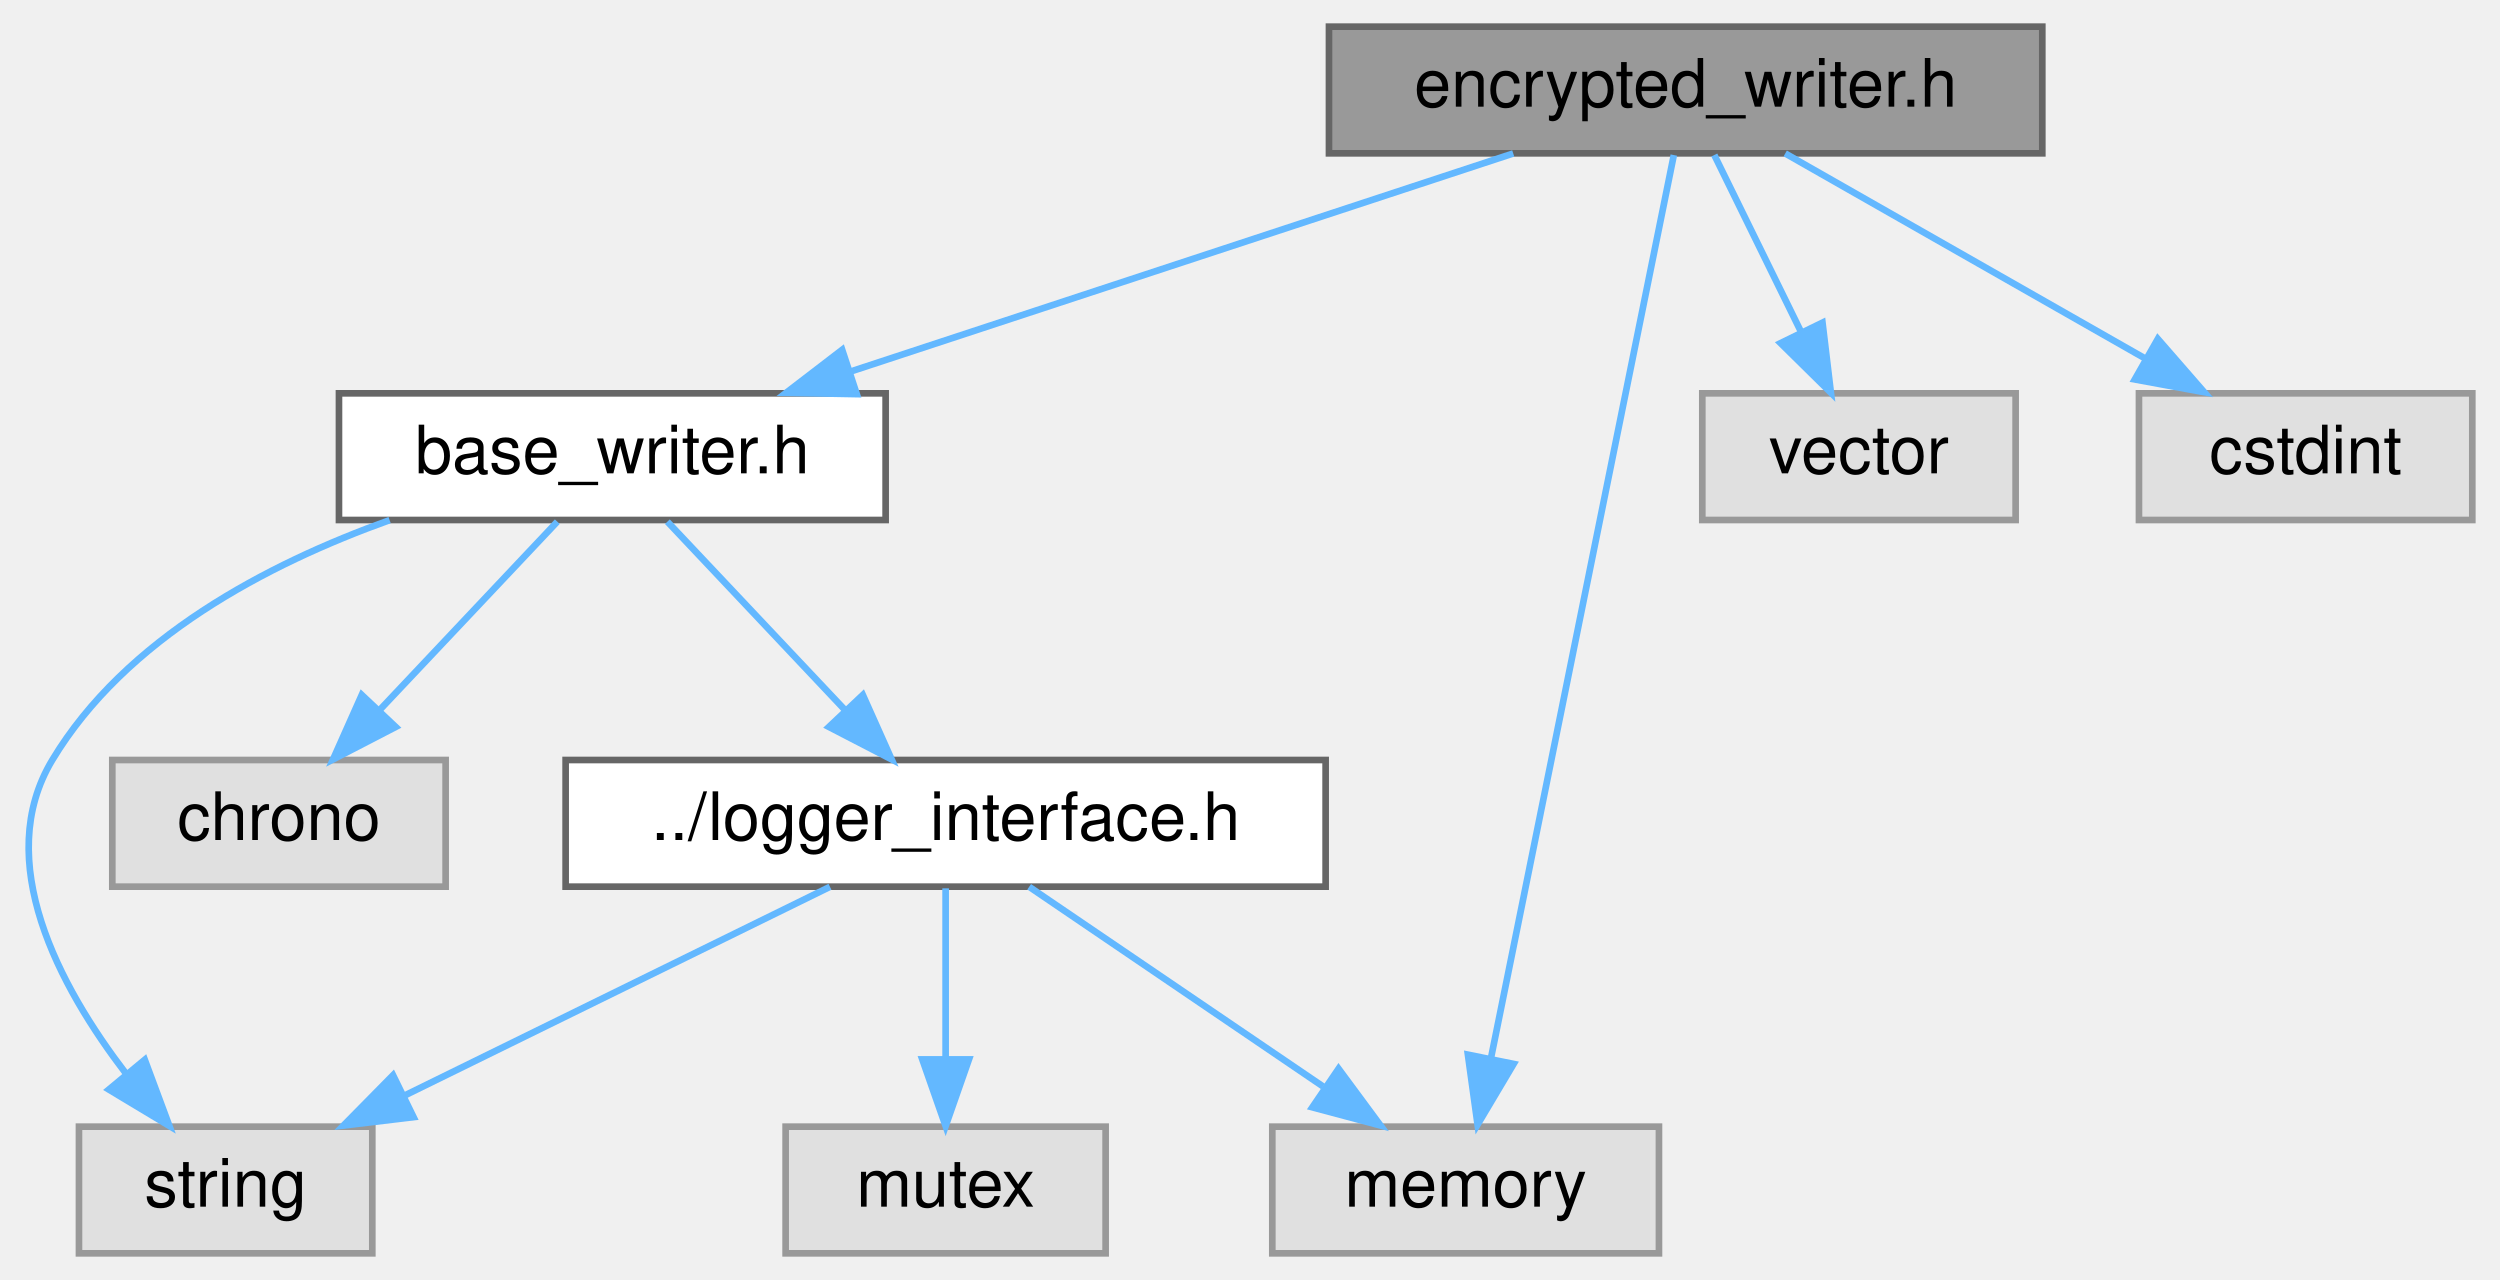
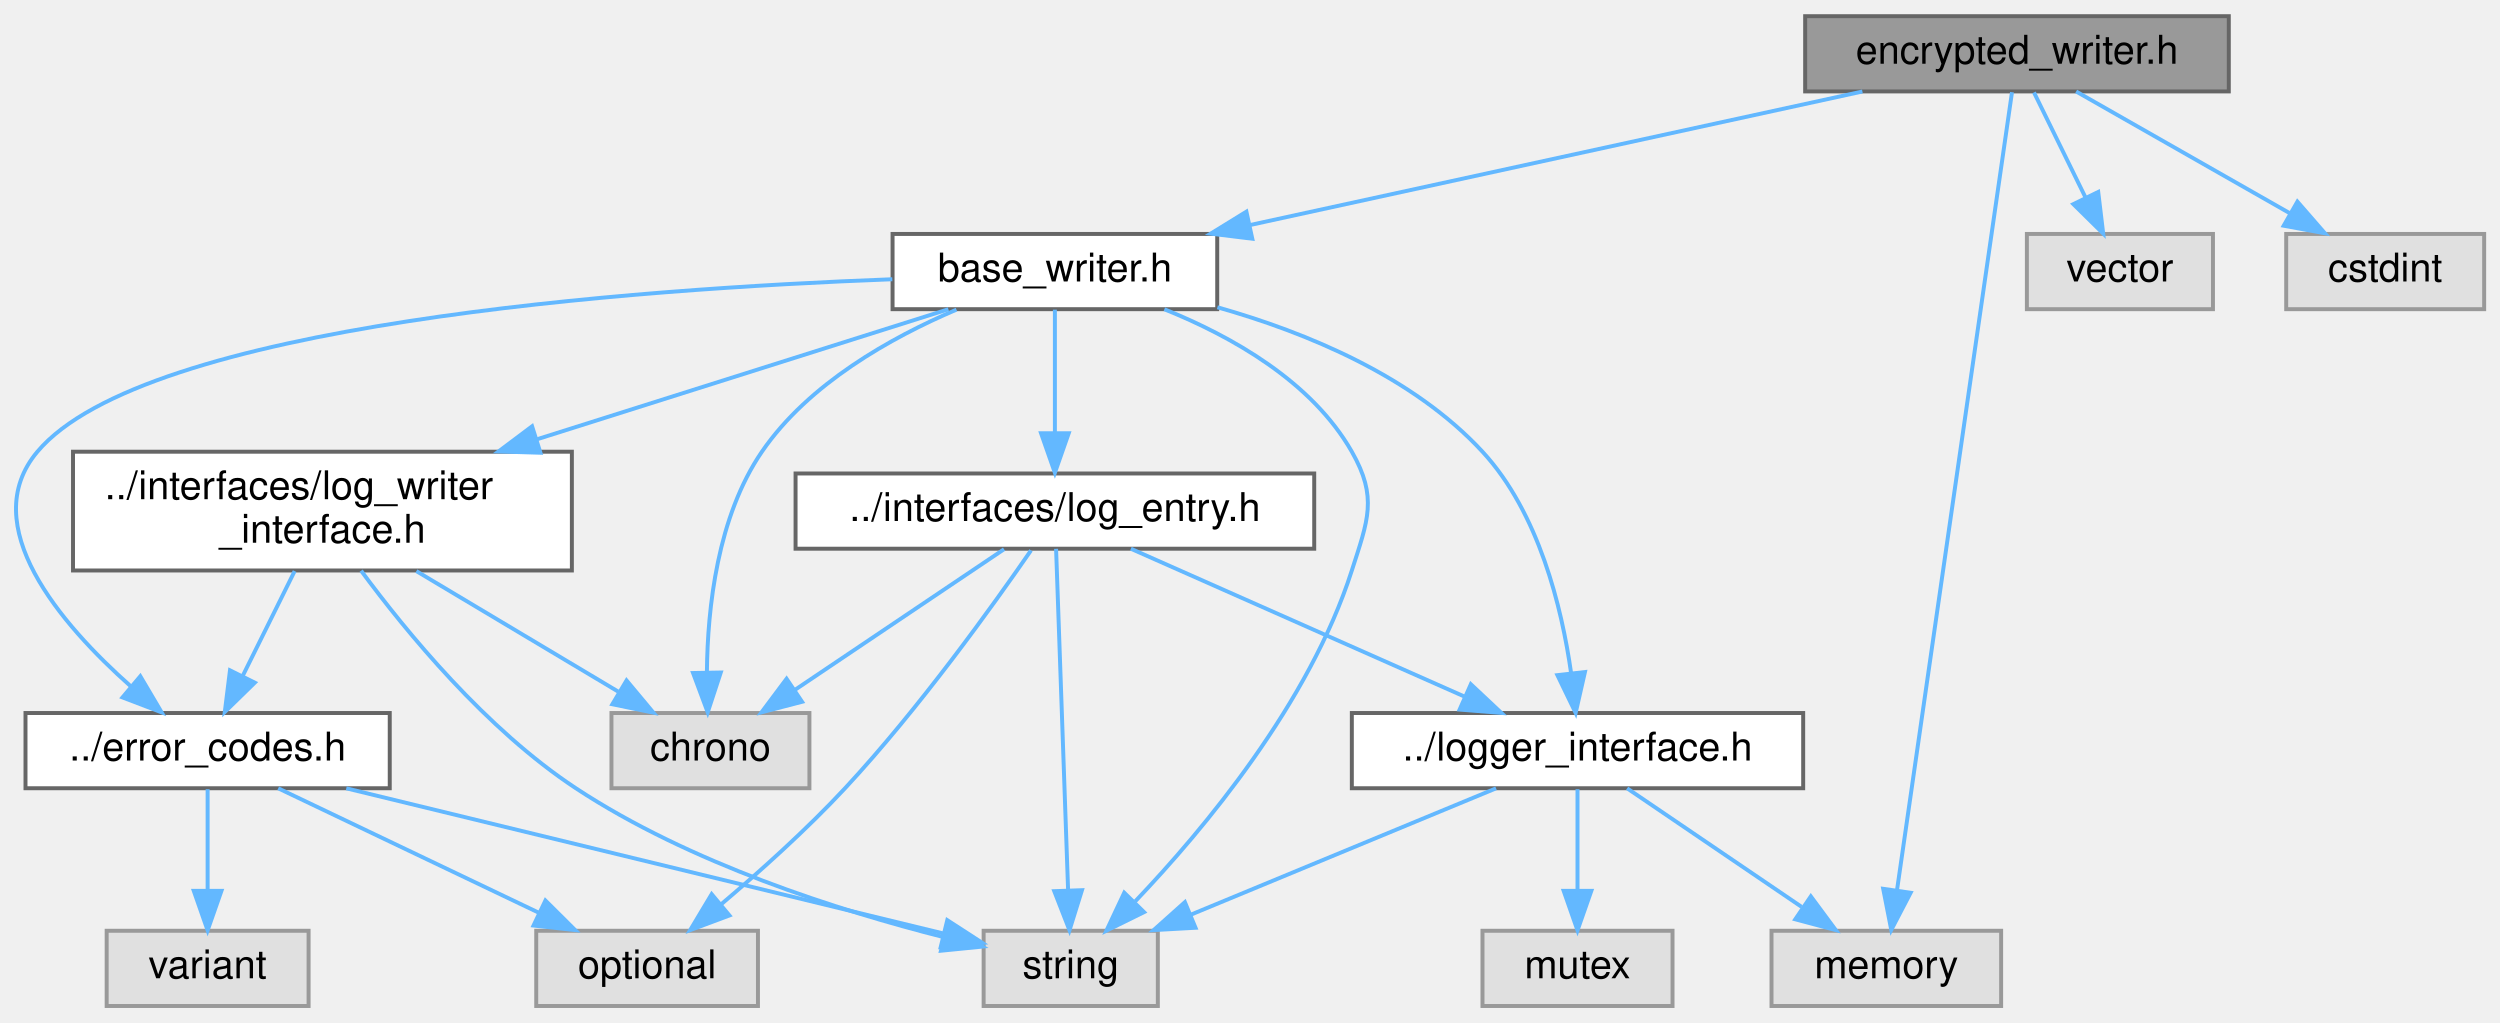
- <svg xmlns="http://www.w3.org/2000/svg" xmlns:xlink="http://www.w3.org/1999/xlink" width="375pt" height="192pt" viewBox="0.00 0.00 374.69 192.00">
-   <g id="graph0" class="graph" transform="scale(1 1) rotate(0) translate(4 188)">
+ <svg xmlns="http://www.w3.org/2000/svg" xmlns:xlink="http://www.w3.org/1999/xlink" width="631pt" height="258pt" viewBox="0.00 0.00 631.44 258.00">
+   <g id="graph0" class="graph" transform="scale(1 1) rotate(0) translate(4 254)">
    <g id="Node000001" class="node">
      <g id="a_Node000001">
        <a xlink:title=" ">
-           <polygon fill="#999999" stroke="#666666" points="302.19,-184 195.19,-184 195.19,-165 302.19,-165 302.19,-184" />
-           <text text-anchor="middle" x="248.69" y="-172" font-family="Helvetica,sans-Serif" font-size="10.00">encrypted_writer.h</text>
+           <polygon fill="#999999" stroke="#666666" points="558.94,-250 451.94,-250 451.94,-231 558.94,-231 558.94,-250" />
+           <text text-anchor="middle" x="505.44" y="-238" font-family="Helvetica,sans-Serif" font-size="10.00">encrypted_writer.h</text>
        </a>
      </g>
    </g>
    <g id="Node000002" class="node">
      <g id="a_Node000002">
        <a xlink:href="base__writer_8h.html" target="_top" xlink:title=" ">
-           <polygon fill="white" stroke="#666666" points="128.69,-129 46.69,-129 46.69,-110 128.69,-110 128.69,-129" />
-           <text text-anchor="middle" x="87.69" y="-117" font-family="Helvetica,sans-Serif" font-size="10.00">base_writer.h</text>
+           <polygon fill="white" stroke="#666666" points="303.44,-195 221.44,-195 221.44,-176 303.44,-176 303.44,-195" />
+           <text text-anchor="middle" x="262.44" y="-183" font-family="Helvetica,sans-Serif" font-size="10.00">base_writer.h</text>
        </a>
      </g>
    </g>
    <g id="edge1_Node000001_Node000002" class="edge">
      <g id="a_edge1_Node000001_Node000002">
        <a xlink:title=" ">
-           <path fill="none" stroke="#63b8ff" d="M222.83,-164.98C195.91,-156.13 153.57,-142.19 123.46,-132.28" />
-           <polygon fill="#63b8ff" stroke="#63b8ff" points="124.36,-128.88 113.76,-129.08 122.17,-135.53 124.36,-128.88" />
+           <path fill="none" stroke="#63b8ff" d="M466.4,-230.98C424.36,-221.82 357.4,-207.21 311.76,-197.26" />
+           <polygon fill="#63b8ff" stroke="#63b8ff" points="312.3,-193.79 301.79,-195.08 310.81,-200.63 312.3,-193.79" />
        </a>
      </g>
    </g>
    <g id="Node000006" class="node">
      <g id="a_Node000006">
        <a xlink:title=" ">
-           <polygon fill="#e0e0e0" stroke="#999999" points="244.69,-19 186.69,-19 186.69,0 244.69,0 244.69,-19" />
-           <text text-anchor="middle" x="215.69" y="-7" font-family="Helvetica,sans-Serif" font-size="10.00">memory</text>
-         </a>
-       </g>
-     </g>
-     <g id="edge8_Node000001_Node000006" class="edge">
-       <g id="a_edge8_Node000001_Node000006">
-         <a xlink:title=" ">
-           <path fill="none" stroke="#63b8ff" d="M246.92,-164.74C241.75,-139.2 226.61,-64.43 219.48,-29.23" />
-           <polygon fill="#63b8ff" stroke="#63b8ff" points="222.89,-28.41 217.48,-19.31 216.03,-29.8 222.89,-28.41" />
-         </a>
-       </g>
-     </g>
-     <g id="Node000008" class="node">
-       <g id="a_Node000008">
-         <a xlink:title=" ">
-           <polygon fill="#e0e0e0" stroke="#999999" points="298.19,-129 251.19,-129 251.19,-110 298.19,-110 298.19,-129" />
-           <text text-anchor="middle" x="274.69" y="-117" font-family="Helvetica,sans-Serif" font-size="10.00">vector</text>
-         </a>
-       </g>
-     </g>
-     <g id="edge9_Node000001_Node000008" class="edge">
-       <g id="a_edge9_Node000001_Node000008">
-         <a xlink:title=" ">
-           <path fill="none" stroke="#63b8ff" d="M252.99,-164.75C256.51,-157.57 261.61,-147.18 265.98,-138.27" />
-           <polygon fill="#63b8ff" stroke="#63b8ff" points="269.22,-139.61 270.48,-129.09 262.93,-136.53 269.22,-139.61" />
-         </a>
-       </g>
-     </g>
-     <g id="Node000009" class="node">
-       <g id="a_Node000009">
-         <a xlink:title=" ">
-           <polygon fill="#e0e0e0" stroke="#999999" points="366.69,-129 316.69,-129 316.69,-110 366.69,-110 366.69,-129" />
-           <text text-anchor="middle" x="341.69" y="-117" font-family="Helvetica,sans-Serif" font-size="10.00">cstdint</text>
-         </a>
-       </g>
-     </g>
-     <g id="edge10_Node000001_Node000009" class="edge">
-       <g id="a_edge10_Node000001_Node000009">
-         <a xlink:title=" ">
-           <path fill="none" stroke="#63b8ff" d="M263.63,-164.98C278.19,-156.69 300.56,-143.94 317.63,-134.22" />
-           <polygon fill="#63b8ff" stroke="#63b8ff" points="319.52,-137.16 326.48,-129.17 316.06,-131.08 319.52,-137.16" />
+           <polygon fill="#e0e0e0" stroke="#999999" points="501.44,-19 443.44,-19 443.44,0 501.44,0 501.44,-19" />
+           <text text-anchor="middle" x="472.44" y="-7" font-family="Helvetica,sans-Serif" font-size="10.00">memory</text>
+         </a>
+       </g>
+     </g>
+     <g id="edge21_Node000001_Node000006" class="edge">
+       <g id="a_edge21_Node000001_Node000006">
+         <a xlink:title=" ">
+           <path fill="none" stroke="#63b8ff" d="M504.18,-230.8C499.36,-197.29 481.89,-76.08 475.13,-29.2" />
+           <polygon fill="#63b8ff" stroke="#63b8ff" points="478.58,-28.6 473.69,-19.21 471.65,-29.6 478.58,-28.6" />
+         </a>
+       </g>
+     </g>
+     <g id="Node000013" class="node">
+       <g id="a_Node000013">
+         <a xlink:title=" ">
+           <polygon fill="#e0e0e0" stroke="#999999" points="554.94,-195 507.94,-195 507.94,-176 554.94,-176 554.94,-195" />
+           <text text-anchor="middle" x="531.44" y="-183" font-family="Helvetica,sans-Serif" font-size="10.00">vector</text>
+         </a>
+       </g>
+     </g>
+     <g id="edge22_Node000001_Node000013" class="edge">
+       <g id="a_edge22_Node000001_Node000013">
+         <a xlink:title=" ">
+           <path fill="none" stroke="#63b8ff" d="M509.73,-230.75C513.25,-223.57 518.35,-213.18 522.72,-204.27" />
+           <polygon fill="#63b8ff" stroke="#63b8ff" points="525.96,-205.61 527.22,-195.09 519.68,-202.53 525.96,-205.61" />
+         </a>
+       </g>
+     </g>
+     <g id="Node000014" class="node">
+       <g id="a_Node000014">
+         <a xlink:title=" ">
+           <polygon fill="#e0e0e0" stroke="#999999" points="623.44,-195 573.44,-195 573.44,-176 623.44,-176 623.44,-195" />
+           <text text-anchor="middle" x="598.44" y="-183" font-family="Helvetica,sans-Serif" font-size="10.00">cstdint</text>
+         </a>
+       </g>
+     </g>
+     <g id="edge23_Node000001_Node000014" class="edge">
+       <g id="a_edge23_Node000001_Node000014">
+         <a xlink:title=" ">
+           <path fill="none" stroke="#63b8ff" d="M520.38,-230.98C534.94,-222.69 557.31,-209.94 574.37,-200.22" />
+           <polygon fill="#63b8ff" stroke="#63b8ff" points="576.27,-203.16 583.22,-195.17 572.8,-197.08 576.27,-203.16" />
        </a>
      </g>
    </g>
    <g id="Node000003" class="node">
      <g id="a_Node000003">
        <a xlink:title=" ">
-           <polygon fill="#e0e0e0" stroke="#999999" points="51.69,-19 7.69,-19 7.69,0 51.69,0 51.69,-19" />
-           <text text-anchor="middle" x="29.69" y="-7" font-family="Helvetica,sans-Serif" font-size="10.00">string</text>
+           <polygon fill="#e0e0e0" stroke="#999999" points="288.44,-19 244.44,-19 244.44,0 288.44,0 288.44,-19" />
+           <text text-anchor="middle" x="266.44" y="-7" font-family="Helvetica,sans-Serif" font-size="10.00">string</text>
        </a>
      </g>
    </g>
    <g id="edge2_Node000002_Node000003" class="edge">
      <g id="a_edge2_Node000002_Node000003">
        <a xlink:title=" ">
-           <path fill="none" stroke="#63b8ff" d="M54.29,-109.98C35.91,-103.4 14.67,-92.24 3.69,-74 -5.38,-58.93 4.66,-40.12 14.79,-26.9" />
-           <polygon fill="#63b8ff" stroke="#63b8ff" points="17.56,-29.04 21.25,-19.11 12.17,-24.57 17.56,-29.04" />
+           <path fill="none" stroke="#63b8ff" d="M290.09,-175.98C307.02,-169.17 327.32,-157.76 337.44,-140 344.04,-128.41 341.5,-122.7 337.44,-110 326.72,-76.52 300.15,-44.71 282.73,-26.43" />
+           <polygon fill="#63b8ff" stroke="#63b8ff" points="284.96,-23.71 275.45,-19.02 279.96,-28.61 284.96,-23.71" />
        </a>
      </g>
    </g>
    <g id="Node000004" class="node">
      <g id="a_Node000004">
        <a xlink:title=" ">
-           <polygon fill="#e0e0e0" stroke="#999999" points="62.69,-74 12.69,-74 12.69,-55 62.69,-55 62.69,-74" />
-           <text text-anchor="middle" x="37.69" y="-62" font-family="Helvetica,sans-Serif" font-size="10.00">chrono</text>
+           <polygon fill="#e0e0e0" stroke="#999999" points="200.44,-74 150.44,-74 150.44,-55 200.44,-55 200.44,-74" />
+           <text text-anchor="middle" x="175.44" y="-62" font-family="Helvetica,sans-Serif" font-size="10.00">chrono</text>
        </a>
      </g>
    </g>
    <g id="edge3_Node000002_Node000004" class="edge">
      <g id="a_edge3_Node000002_Node000004">
        <a xlink:title=" ">
-           <path fill="none" stroke="#63b8ff" d="M79.44,-109.75C72.23,-102.11 61.58,-90.82 52.85,-81.56" />
-           <polygon fill="#63b8ff" stroke="#63b8ff" points="55.2,-78.96 45.8,-74.09 50.11,-83.76 55.2,-78.96" />
+           <path fill="none" stroke="#63b8ff" d="M237.58,-175.88C221.03,-168.83 200.22,-157.19 188.44,-140 177.21,-123.62 174.71,-100.58 174.55,-84.48" />
+           <polygon fill="#63b8ff" stroke="#63b8ff" points="178.05,-84.23 174.75,-74.17 171.05,-84.1 178.05,-84.23" />
        </a>
      </g>
    </g>
    <g id="Node000005" class="node">
      <g id="a_Node000005">
        <a xlink:href="logger__interface_8h.html" target="_top" xlink:title=" ">
-           <polygon fill="white" stroke="#666666" points="194.69,-74 80.69,-74 80.69,-55 194.69,-55 194.69,-74" />
-           <text text-anchor="middle" x="137.69" y="-62" font-family="Helvetica,sans-Serif" font-size="10.00">../logger_interface.h</text>
+           <polygon fill="white" stroke="#666666" points="451.44,-74 337.44,-74 337.44,-55 451.44,-55 451.44,-74" />
+           <text text-anchor="middle" x="394.44" y="-62" font-family="Helvetica,sans-Serif" font-size="10.00">../logger_interface.h</text>
        </a>
      </g>
    </g>
    <g id="edge4_Node000002_Node000005" class="edge">
      <g id="a_edge4_Node000002_Node000005">
        <a xlink:title=" ">
-           <path fill="none" stroke="#63b8ff" d="M95.95,-109.75C103.16,-102.11 113.8,-90.82 122.54,-81.56" />
-           <polygon fill="#63b8ff" stroke="#63b8ff" points="125.27,-83.76 129.59,-74.09 120.18,-78.96 125.27,-83.76" />
+           <path fill="none" stroke="#63b8ff" d="M303.49,-176.48C326.03,-170.1 352.89,-158.99 370.44,-140 384.67,-124.59 390.47,-100.67 392.82,-84.11" />
+           <polygon fill="#63b8ff" stroke="#63b8ff" points="396.32,-84.35 393.97,-74.02 389.36,-83.56 396.32,-84.35" />
+         </a>
+       </g>
+     </g>
+     <g id="Node000008" class="node">
+       <g id="a_Node000008">
+         <a xlink:href="error__codes_8h.html" target="_top" xlink:title=" ">
+           <polygon fill="white" stroke="#666666" points="94.44,-74 2.44,-74 2.44,-55 94.44,-55 94.44,-74" />
+           <text text-anchor="middle" x="48.44" y="-62" font-family="Helvetica,sans-Serif" font-size="10.00">../error_codes.h</text>
+         </a>
+       </g>
+     </g>
+     <g id="edge8_Node000002_Node000008" class="edge">
+       <g id="a_edge8_Node000002_Node000008">
+         <a xlink:title=" ">
+           <path fill="none" stroke="#63b8ff" d="M221.38,-183.56C155.94,-181.11 32.56,-172.22 5.44,-140 -10.16,-121.47 11.26,-96.52 29.06,-80.72" />
+           <polygon fill="#63b8ff" stroke="#63b8ff" points="31.44,-83.29 36.83,-74.16 26.93,-77.94 31.44,-83.29" />
+         </a>
+       </g>
+     </g>
+     <g id="Node000011" class="node">
+       <g id="a_Node000011">
+         <a xlink:href="log__writer__interface_8h.html" target="_top" xlink:title=" ">
+           <polygon fill="white" stroke="#666666" points="140.44,-140 14.44,-140 14.44,-110 140.44,-110 140.44,-140" />
+           <text text-anchor="start" x="22.44" y="-128" font-family="Helvetica,sans-Serif" font-size="10.00">../interfaces/log_writer</text>
+           <text text-anchor="middle" x="77.44" y="-117" font-family="Helvetica,sans-Serif" font-size="10.00">_interface.h</text>
+         </a>
+       </g>
+     </g>
+     <g id="edge12_Node000002_Node000011" class="edge">
+       <g id="a_edge12_Node000002_Node000011">
+         <a xlink:title=" ">
+           <path fill="none" stroke="#63b8ff" d="M235.54,-175.99C208.45,-167.43 165.89,-153.97 131.76,-143.18" />
+           <polygon fill="#63b8ff" stroke="#63b8ff" points="132.5,-139.74 121.91,-140.06 130.39,-146.42 132.5,-139.74" />
+         </a>
+       </g>
+     </g>
+     <g id="Node000012" class="node">
+       <g id="a_Node000012">
+         <a xlink:href="log__entry_8h.html" target="_top" xlink:title=" ">
+           <polygon fill="white" stroke="#666666" points="327.94,-134.5 196.94,-134.5 196.94,-115.5 327.94,-115.5 327.94,-134.5" />
+           <text text-anchor="middle" x="262.44" y="-122.5" font-family="Helvetica,sans-Serif" font-size="10.00">../interfaces/log_entry.h</text>
+         </a>
+       </g>
+     </g>
+     <g id="edge16_Node000002_Node000012" class="edge">
+       <g id="a_edge16_Node000002_Node000012">
+         <a xlink:title=" ">
+           <path fill="none" stroke="#63b8ff" d="M262.44,-175.87C262.44,-167.75 262.44,-155.31 262.44,-144.89" />
+           <polygon fill="#63b8ff" stroke="#63b8ff" points="265.94,-144.67 262.44,-134.67 258.94,-144.67 265.94,-144.67" />
        </a>
      </g>
    </g>
    <g id="edge7_Node000005_Node000003" class="edge">
      <g id="a_edge7_Node000005_Node000003">
        <a xlink:title=" ">
-           <path fill="none" stroke="#63b8ff" d="M120.34,-54.98C103.12,-46.54 76.49,-33.47 56.55,-23.68" />
-           <polygon fill="#63b8ff" stroke="#63b8ff" points="57.88,-20.43 47.36,-19.17 54.8,-26.72 57.88,-20.43" />
+           <path fill="none" stroke="#63b8ff" d="M373.87,-54.98C353,-46.34 320.47,-32.87 296.66,-23.02" />
+           <polygon fill="#63b8ff" stroke="#63b8ff" points="297.96,-19.76 287.38,-19.17 295.28,-26.23 297.96,-19.76" />
        </a>
      </g>
    </g>
    <g id="edge5_Node000005_Node000006" class="edge">
      <g id="a_edge5_Node000005_Node000006">
        <a xlink:title=" ">
-           <path fill="none" stroke="#63b8ff" d="M150.22,-54.98C162.09,-46.92 180.16,-34.65 194.3,-25.03" />
-           <polygon fill="#63b8ff" stroke="#63b8ff" points="196.63,-27.69 202.93,-19.17 192.69,-21.9 196.63,-27.69" />
+           <path fill="none" stroke="#63b8ff" d="M406.97,-54.98C418.84,-46.92 436.9,-34.65 451.05,-25.03" />
+           <polygon fill="#63b8ff" stroke="#63b8ff" points="453.37,-27.69 459.68,-19.17 449.44,-21.9 453.37,-27.69" />
        </a>
      </g>
    </g>
    <g id="Node000007" class="node">
      <g id="a_Node000007">
        <a xlink:title=" ">
-           <polygon fill="#e0e0e0" stroke="#999999" points="161.69,-19 113.69,-19 113.69,0 161.69,0 161.69,-19" />
-           <text text-anchor="middle" x="137.69" y="-7" font-family="Helvetica,sans-Serif" font-size="10.00">mutex</text>
+           <polygon fill="#e0e0e0" stroke="#999999" points="418.44,-19 370.44,-19 370.44,0 418.44,0 418.44,-19" />
+           <text text-anchor="middle" x="394.44" y="-7" font-family="Helvetica,sans-Serif" font-size="10.00">mutex</text>
        </a>
      </g>
    </g>
    <g id="edge6_Node000005_Node000007" class="edge">
      <g id="a_edge6_Node000005_Node000007">
        <a xlink:title=" ">
-           <path fill="none" stroke="#63b8ff" d="M137.69,-54.75C137.69,-47.8 137.69,-37.85 137.69,-29.13" />
-           <polygon fill="#63b8ff" stroke="#63b8ff" points="141.19,-29.09 137.69,-19.09 134.19,-29.09 141.19,-29.09" />
+           <path fill="none" stroke="#63b8ff" d="M394.44,-54.75C394.44,-47.8 394.44,-37.85 394.44,-29.13" />
+           <polygon fill="#63b8ff" stroke="#63b8ff" points="397.94,-29.09 394.44,-19.09 390.94,-29.09 397.94,-29.09" />
+         </a>
+       </g>
+     </g>
+     <g id="edge9_Node000008_Node000003" class="edge">
+       <g id="a_edge9_Node000008_Node000003">
+         <a xlink:title=" ">
+           <path fill="none" stroke="#63b8ff" d="M83.46,-54.98C125.09,-44.86 193.98,-28.11 234.3,-18.31" />
+           <polygon fill="#63b8ff" stroke="#63b8ff" points="235.26,-21.68 244.15,-15.92 233.6,-14.88 235.26,-21.68" />
+         </a>
+       </g>
+     </g>
+     <g id="Node000009" class="node">
+       <g id="a_Node000009">
+         <a xlink:title=" ">
+           <polygon fill="#e0e0e0" stroke="#999999" points="187.44,-19 131.44,-19 131.44,0 187.44,0 187.44,-19" />
+           <text text-anchor="middle" x="159.44" y="-7" font-family="Helvetica,sans-Serif" font-size="10.00">optional</text>
+         </a>
+       </g>
+     </g>
+     <g id="edge10_Node000008_Node000009" class="edge">
+       <g id="a_edge10_Node000008_Node000009">
+         <a xlink:title=" ">
+           <path fill="none" stroke="#63b8ff" d="M66.27,-54.98C84.05,-46.5 111.58,-33.35 132.12,-23.54" />
+           <polygon fill="#63b8ff" stroke="#63b8ff" points="133.76,-26.64 141.28,-19.17 130.75,-20.32 133.76,-26.64" />
+         </a>
+       </g>
+     </g>
+     <g id="Node000010" class="node">
+       <g id="a_Node000010">
+         <a xlink:title=" ">
+           <polygon fill="#e0e0e0" stroke="#999999" points="73.94,-19 22.94,-19 22.94,0 73.94,0 73.94,-19" />
+           <text text-anchor="middle" x="48.44" y="-7" font-family="Helvetica,sans-Serif" font-size="10.00">variant</text>
+         </a>
+       </g>
+     </g>
+     <g id="edge11_Node000008_Node000010" class="edge">
+       <g id="a_edge11_Node000008_Node000010">
+         <a xlink:title=" ">
+           <path fill="none" stroke="#63b8ff" d="M48.44,-54.75C48.44,-47.8 48.44,-37.85 48.44,-29.13" />
+           <polygon fill="#63b8ff" stroke="#63b8ff" points="51.94,-29.09 48.44,-19.09 44.94,-29.09 51.94,-29.09" />
+         </a>
+       </g>
+     </g>
+     <g id="edge13_Node000011_Node000003" class="edge">
+       <g id="a_edge13_Node000011_Node000003">
+         <a xlink:title=" ">
+           <path fill="none" stroke="#63b8ff" d="M87.21,-109.94C98.6,-94.5 118.79,-69.92 141.44,-55 170.14,-36.09 207.84,-24.11 234.31,-17.4" />
+           <polygon fill="#63b8ff" stroke="#63b8ff" points="235.31,-20.76 244.2,-15.01 233.66,-13.96 235.31,-20.76" />
+         </a>
+       </g>
+     </g>
+     <g id="edge14_Node000011_Node000004" class="edge">
+       <g id="a_edge14_Node000011_Node000004">
+         <a xlink:title=" ">
+           <path fill="none" stroke="#63b8ff" d="M101.16,-109.84C116.64,-100.6 136.76,-88.59 152.15,-79.4" />
+           <polygon fill="#63b8ff" stroke="#63b8ff" points="154.25,-82.23 161.04,-74.09 150.66,-76.21 154.25,-82.23" />
+         </a>
+       </g>
+     </g>
+     <g id="edge15_Node000011_Node000008" class="edge">
+       <g id="a_edge15_Node000011_Node000008">
+         <a xlink:title=" ">
+           <path fill="none" stroke="#63b8ff" d="M70.42,-109.84C66.47,-101.87 61.49,-91.84 57.28,-83.33" />
+           <polygon fill="#63b8ff" stroke="#63b8ff" points="60.36,-81.67 52.78,-74.27 54.09,-84.78 60.36,-81.67" />
+         </a>
+       </g>
+     </g>
+     <g id="edge17_Node000012_Node000003" class="edge">
+       <g id="a_edge17_Node000012_Node000003">
+         <a xlink:title=" ">
+           <path fill="none" stroke="#63b8ff" d="M262.74,-115.47C263.38,-97.23 264.9,-54.07 265.78,-29.14" />
+           <polygon fill="#63b8ff" stroke="#63b8ff" points="269.28,-29.25 266.13,-19.13 262.28,-29 269.28,-29.25" />
+         </a>
+       </g>
+     </g>
+     <g id="edge18_Node000012_Node000004" class="edge">
+       <g id="a_edge18_Node000012_Node000004">
+         <a xlink:title=" ">
+           <path fill="none" stroke="#63b8ff" d="M249.6,-115.37C235.72,-106.04 213.37,-91.01 196.83,-79.88" />
+           <polygon fill="#63b8ff" stroke="#63b8ff" points="198.58,-76.84 188.33,-74.17 194.67,-82.65 198.58,-76.84" />
+         </a>
+       </g>
+     </g>
+     <g id="edge20_Node000012_Node000005" class="edge">
+       <g id="a_edge20_Node000012_Node000005">
+         <a xlink:title=" ">
+           <path fill="none" stroke="#63b8ff" d="M281.63,-115.49C303.82,-105.66 340.56,-89.38 366.05,-78.08" />
+           <polygon fill="#63b8ff" stroke="#63b8ff" points="367.5,-81.27 375.22,-74.02 364.66,-74.87 367.5,-81.27" />
+         </a>
+       </g>
+     </g>
+     <g id="edge19_Node000012_Node000009" class="edge">
+       <g id="a_edge19_Node000012_Node000009">
+         <a xlink:title=" ">
+           <path fill="none" stroke="#63b8ff" d="M256.41,-115.08C247.05,-101.51 228.16,-75.13 209.44,-55 199.77,-44.6 187.93,-33.99 178.21,-25.74" />
+           <polygon fill="#63b8ff" stroke="#63b8ff" points="180.24,-22.87 170.31,-19.16 175.75,-28.25 180.24,-22.87" />
        </a>
      </g>
    </g>
  </g>
</svg>
